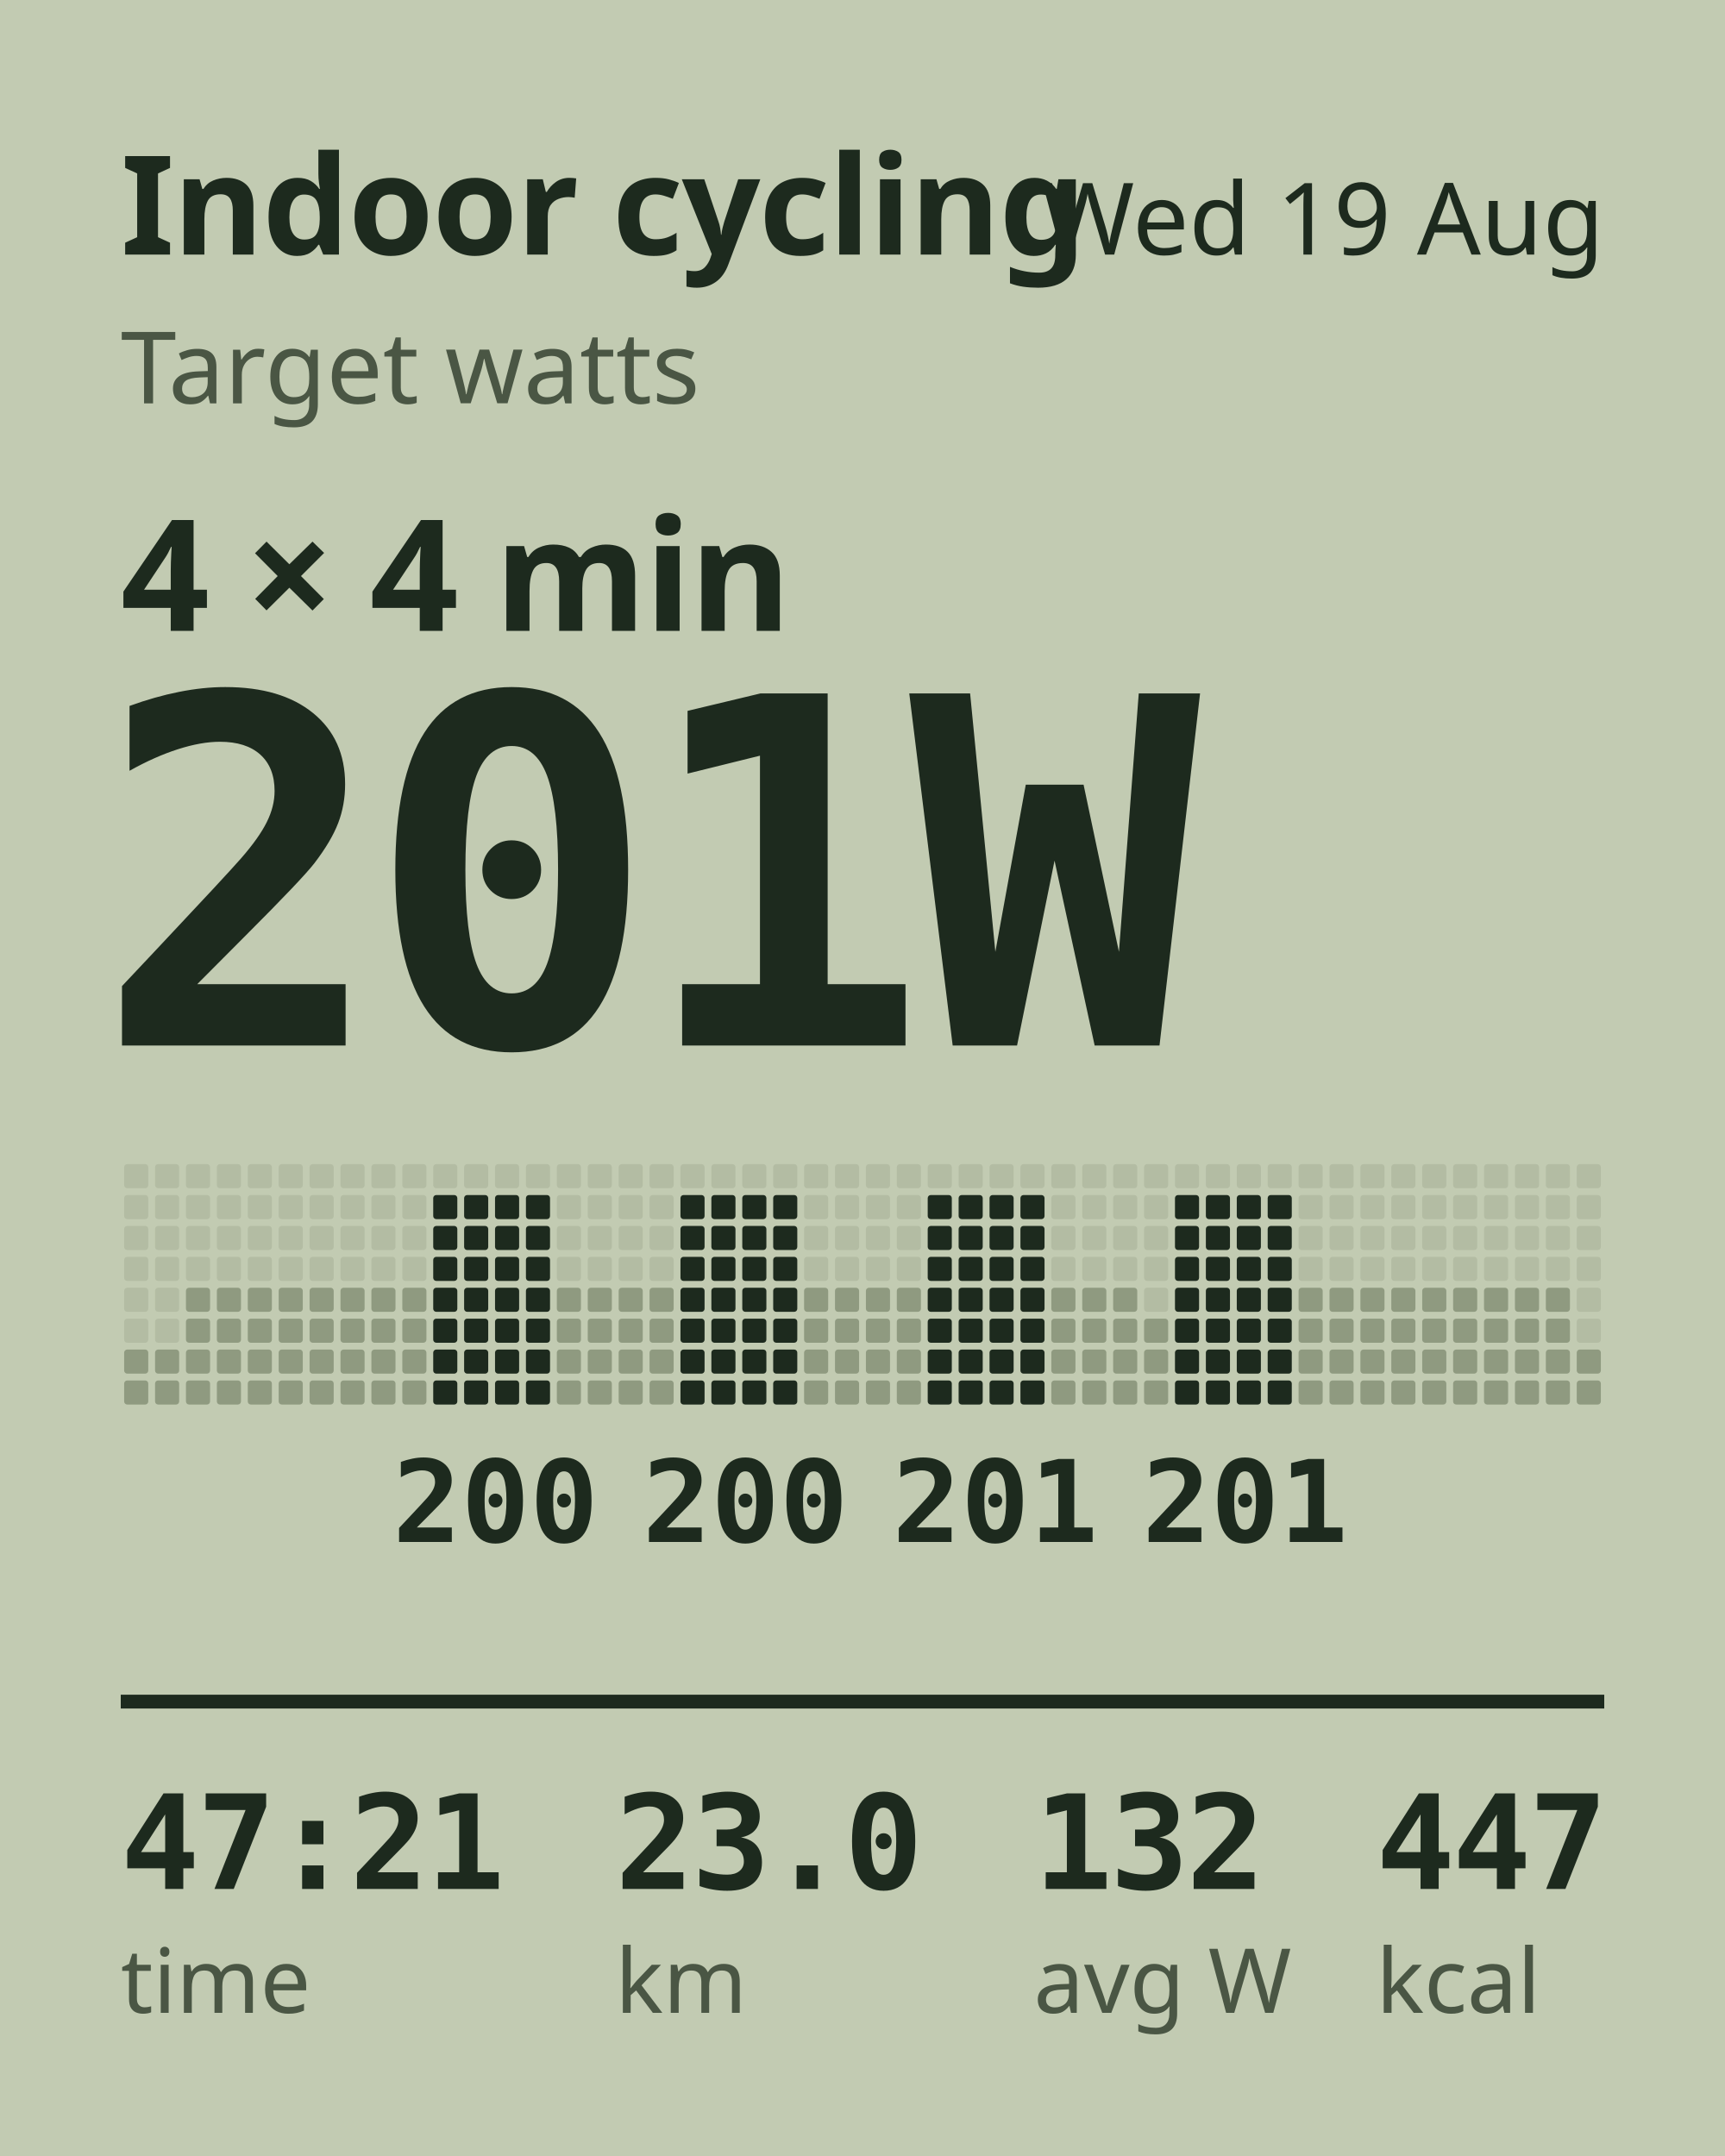
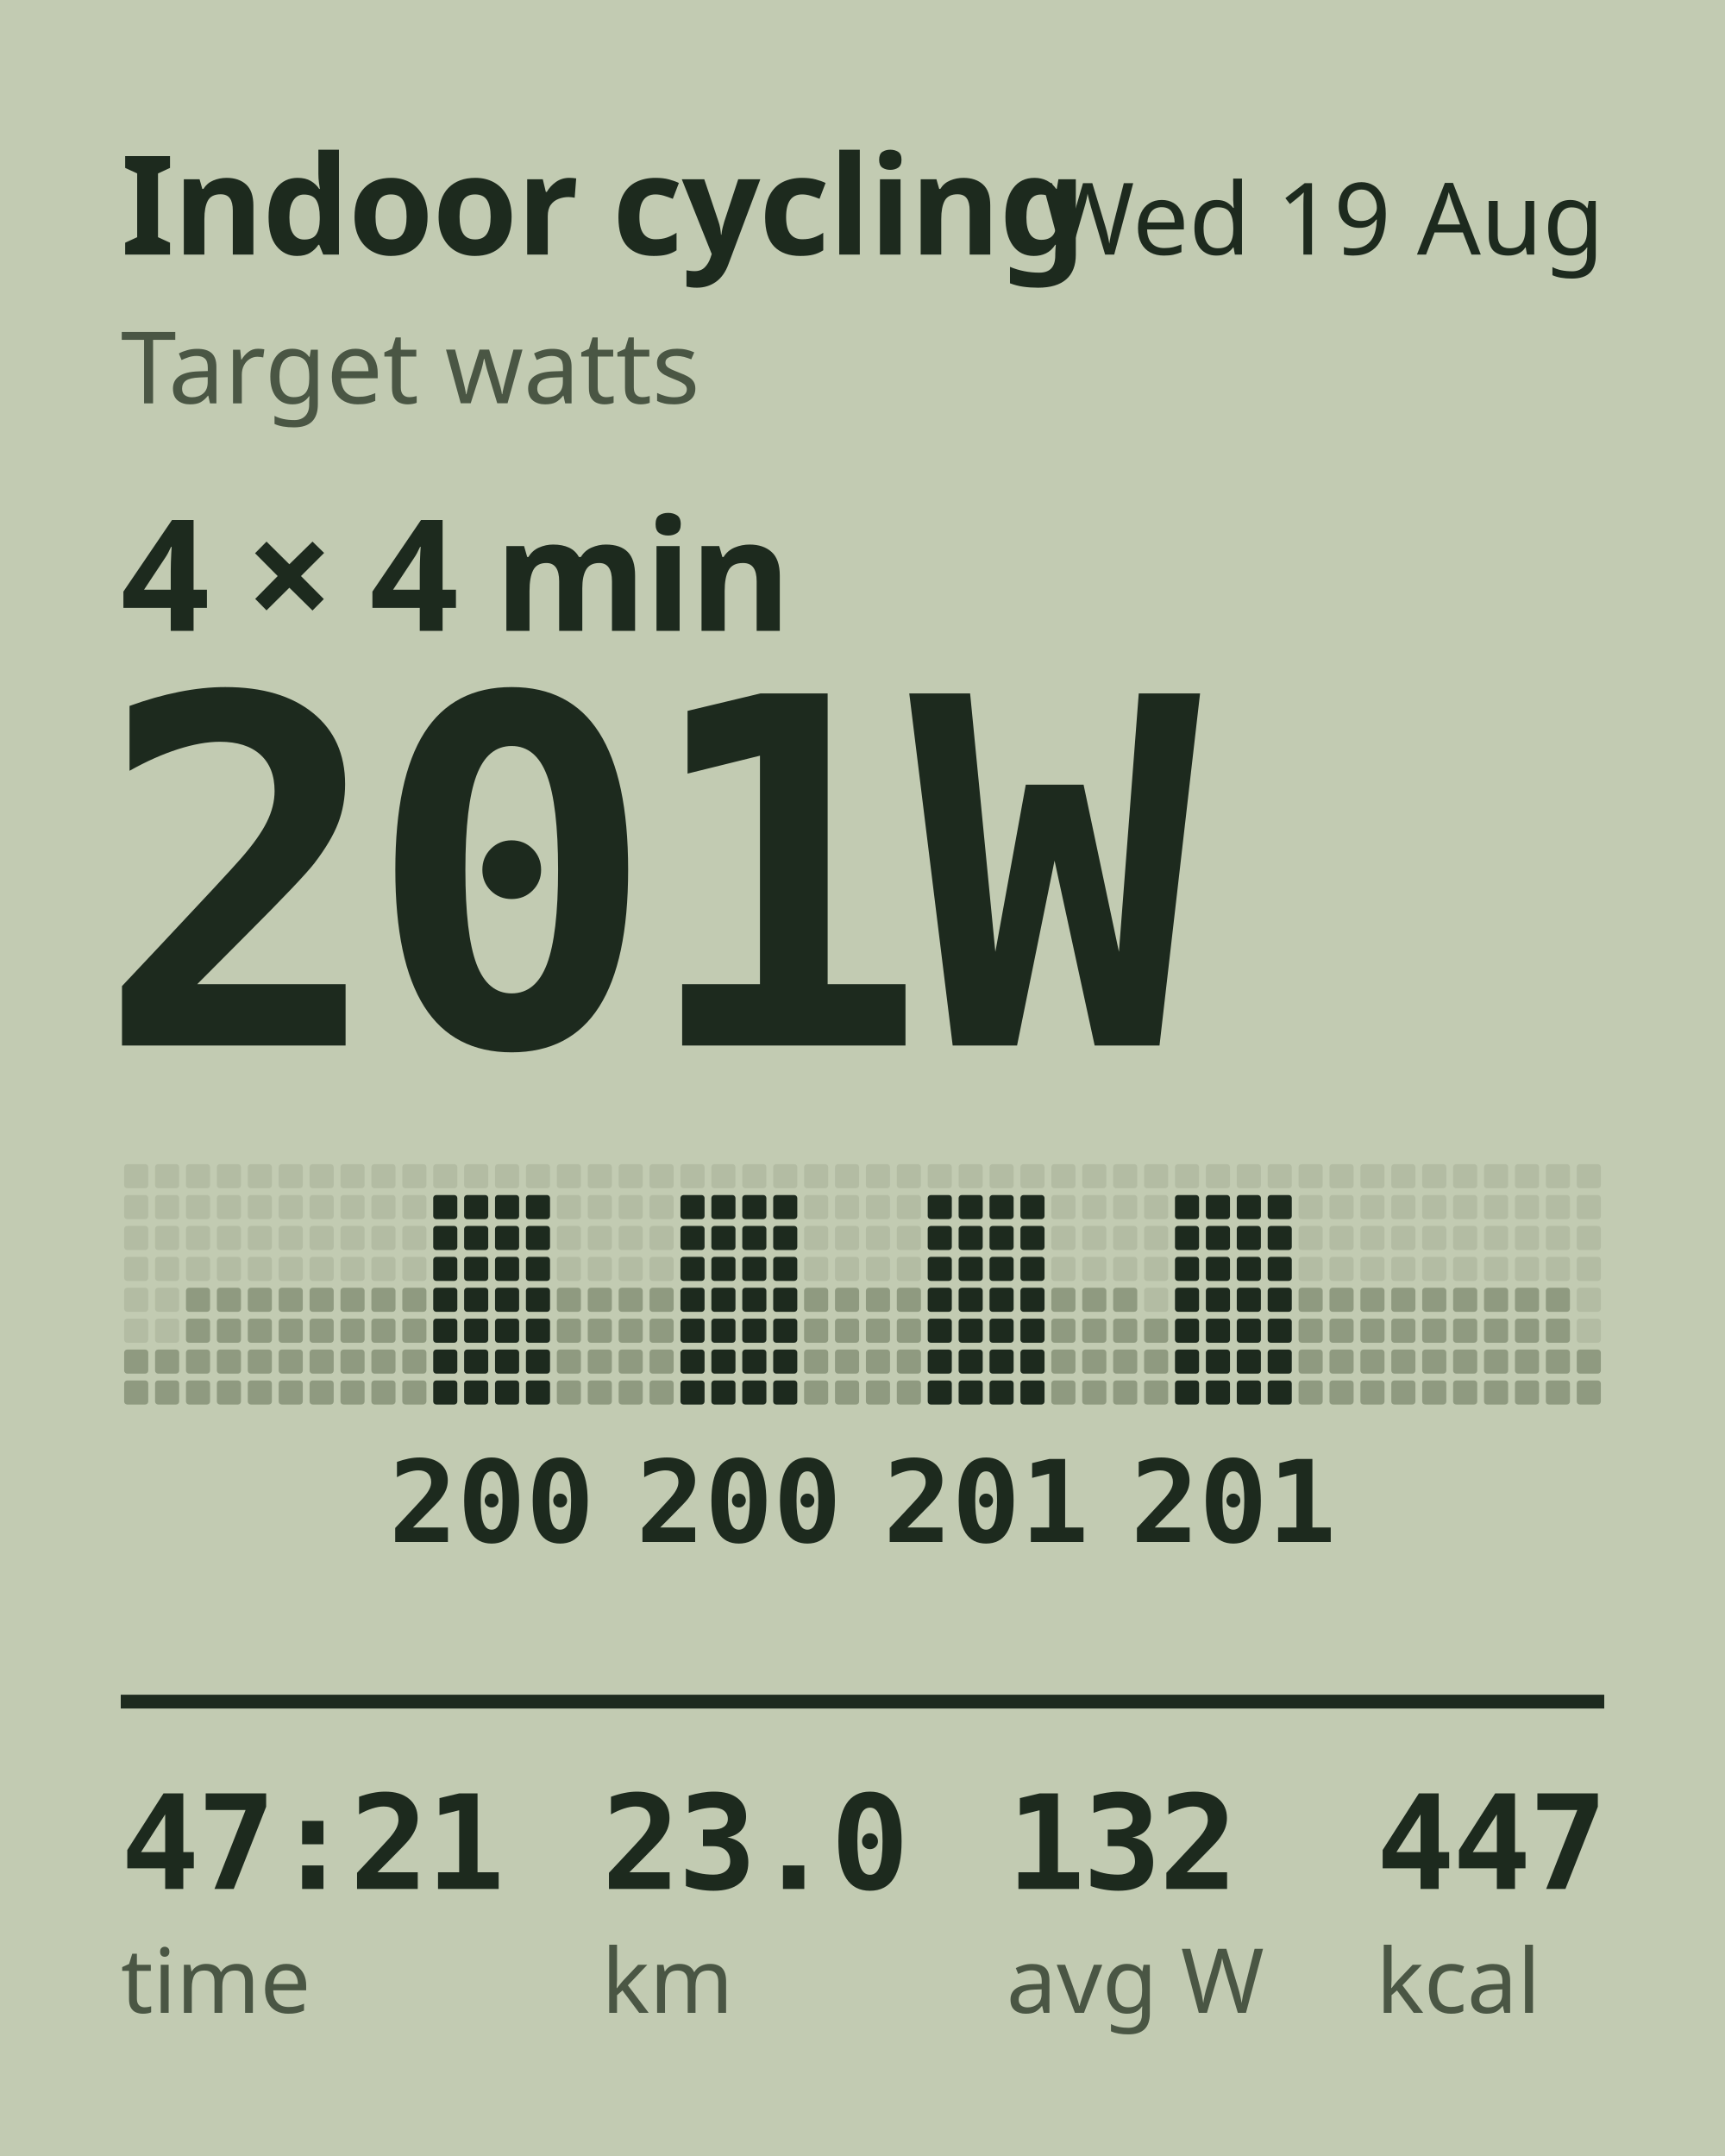
<svg xmlns="http://www.w3.org/2000/svg" width="1080" height="1350" viewBox="0 0 1080 1350">
  <rect x="0" y="0" width="1080" height="1350" fill="#C2CBB2" />
  <text x="75.6" y="159.41" font-family="'Instrument Sans', sans-serif" font-size="86.4" font-weight="700" fill="#1D2A1E" letter-spacing="-0.86">Indoor cycling</text>
  <text x="1004.4" y="159.41" font-family="'Instrument Sans', sans-serif" font-size="62.64" font-weight="500" fill="#1D2A1E" text-anchor="end">Wed 19 Aug</text>
  <text x="75.6" y="252.57" font-family="'Instrument Sans', sans-serif" font-size="62.64" font-weight="500" fill="#4A5644">Target watts</text>
  <text x="75.6" y="395.02" font-family="'Instrument Sans', sans-serif" font-size="97.2" font-weight="700" fill="#1D2A1E" letter-spacing="-1.46">4 × 4 min</text>
  <text x="59.4" y="654.65" font-family="Doto, monospace" font-size="302.4" font-weight="900" fill="#1D2A1E" letter-spacing="-12.1">201W</text>
  <g>
    <rect x="77.73" y="864.38" width="15.09" height="15.09" rx="1.93" fill="#8F9A80" />
    <rect x="77.73" y="845.03" width="15.09" height="15.09" rx="1.93" fill="#8F9A80" />
    <rect x="77.73" y="825.68" width="15.09" height="15.09" rx="1.93" fill="#B3BCA3" />
    <rect x="77.73" y="806.33" width="15.09" height="15.09" rx="1.93" fill="#B3BCA3" />
    <rect x="77.73" y="786.98" width="15.09" height="15.09" rx="1.93" fill="#B3BCA3" />
    <rect x="77.73" y="767.63" width="15.09" height="15.09" rx="1.93" fill="#B3BCA3" />
    <rect x="77.73" y="748.28" width="15.09" height="15.09" rx="1.93" fill="#B3BCA3" />
    <rect x="77.73" y="728.93" width="15.09" height="15.09" rx="1.93" fill="#B3BCA3" />
    <rect x="97.08" y="864.38" width="15.09" height="15.09" rx="1.93" fill="#8F9A80" />
    <rect x="97.08" y="845.03" width="15.09" height="15.09" rx="1.93" fill="#8F9A80" />
    <rect x="97.08" y="825.68" width="15.09" height="15.09" rx="1.93" fill="#B3BCA3" />
    <rect x="97.08" y="806.33" width="15.09" height="15.09" rx="1.93" fill="#B3BCA3" />
    <rect x="97.08" y="786.98" width="15.09" height="15.09" rx="1.93" fill="#B3BCA3" />
    <rect x="97.08" y="767.63" width="15.09" height="15.09" rx="1.93" fill="#B3BCA3" />
    <rect x="97.08" y="748.28" width="15.09" height="15.09" rx="1.93" fill="#B3BCA3" />
    <rect x="97.08" y="728.93" width="15.09" height="15.09" rx="1.93" fill="#B3BCA3" />
    <rect x="116.43" y="864.38" width="15.09" height="15.09" rx="1.93" fill="#8F9A80" />
    <rect x="116.43" y="845.03" width="15.09" height="15.09" rx="1.93" fill="#8F9A80" />
    <rect x="116.43" y="825.68" width="15.09" height="15.09" rx="1.93" fill="#8F9A80" />
    <rect x="116.43" y="806.33" width="15.09" height="15.09" rx="1.93" fill="#8F9A80" />
    <rect x="116.43" y="786.98" width="15.09" height="15.09" rx="1.93" fill="#B3BCA3" />
    <rect x="116.43" y="767.63" width="15.09" height="15.09" rx="1.93" fill="#B3BCA3" />
    <rect x="116.43" y="748.28" width="15.09" height="15.09" rx="1.93" fill="#B3BCA3" />
    <rect x="116.43" y="728.93" width="15.09" height="15.09" rx="1.93" fill="#B3BCA3" />
    <rect x="135.78" y="864.38" width="15.09" height="15.09" rx="1.93" fill="#8F9A80" />
    <rect x="135.78" y="845.03" width="15.09" height="15.09" rx="1.93" fill="#8F9A80" />
    <rect x="135.78" y="825.68" width="15.09" height="15.09" rx="1.93" fill="#8F9A80" />
    <rect x="135.78" y="806.33" width="15.09" height="15.09" rx="1.93" fill="#8F9A80" />
    <rect x="135.78" y="786.98" width="15.09" height="15.09" rx="1.93" fill="#B3BCA3" />
    <rect x="135.78" y="767.63" width="15.09" height="15.09" rx="1.93" fill="#B3BCA3" />
    <rect x="135.78" y="748.28" width="15.09" height="15.09" rx="1.93" fill="#B3BCA3" />
    <rect x="135.78" y="728.93" width="15.09" height="15.09" rx="1.93" fill="#B3BCA3" />
    <rect x="155.13" y="864.38" width="15.09" height="15.09" rx="1.93" fill="#8F9A80" />
    <rect x="155.13" y="845.03" width="15.09" height="15.09" rx="1.93" fill="#8F9A80" />
    <rect x="155.13" y="825.68" width="15.09" height="15.09" rx="1.93" fill="#8F9A80" />
    <rect x="155.13" y="806.33" width="15.09" height="15.09" rx="1.93" fill="#8F9A80" />
    <rect x="155.13" y="786.98" width="15.09" height="15.09" rx="1.93" fill="#B3BCA3" />
    <rect x="155.13" y="767.63" width="15.09" height="15.09" rx="1.93" fill="#B3BCA3" />
    <rect x="155.13" y="748.28" width="15.09" height="15.09" rx="1.93" fill="#B3BCA3" />
    <rect x="155.13" y="728.93" width="15.09" height="15.09" rx="1.93" fill="#B3BCA3" />
    <rect x="174.48" y="864.38" width="15.09" height="15.09" rx="1.93" fill="#8F9A80" />
    <rect x="174.48" y="845.03" width="15.09" height="15.09" rx="1.93" fill="#8F9A80" />
    <rect x="174.48" y="825.68" width="15.09" height="15.09" rx="1.93" fill="#8F9A80" />
    <rect x="174.48" y="806.33" width="15.09" height="15.09" rx="1.93" fill="#8F9A80" />
    <rect x="174.48" y="786.98" width="15.09" height="15.09" rx="1.93" fill="#B3BCA3" />
    <rect x="174.48" y="767.63" width="15.09" height="15.09" rx="1.93" fill="#B3BCA3" />
    <rect x="174.48" y="748.28" width="15.09" height="15.09" rx="1.93" fill="#B3BCA3" />
    <rect x="174.48" y="728.93" width="15.09" height="15.09" rx="1.93" fill="#B3BCA3" />
    <rect x="193.83" y="864.38" width="15.09" height="15.09" rx="1.93" fill="#8F9A80" />
    <rect x="193.83" y="845.03" width="15.09" height="15.09" rx="1.93" fill="#8F9A80" />
    <rect x="193.83" y="825.68" width="15.09" height="15.09" rx="1.93" fill="#8F9A80" />
    <rect x="193.83" y="806.33" width="15.09" height="15.09" rx="1.93" fill="#8F9A80" />
    <rect x="193.83" y="786.98" width="15.09" height="15.09" rx="1.93" fill="#B3BCA3" />
    <rect x="193.83" y="767.63" width="15.09" height="15.09" rx="1.93" fill="#B3BCA3" />
    <rect x="193.83" y="748.28" width="15.09" height="15.09" rx="1.93" fill="#B3BCA3" />
    <rect x="193.83" y="728.93" width="15.09" height="15.09" rx="1.93" fill="#B3BCA3" />
    <rect x="213.18" y="864.38" width="15.09" height="15.09" rx="1.93" fill="#8F9A80" />
    <rect x="213.18" y="845.03" width="15.09" height="15.09" rx="1.93" fill="#8F9A80" />
    <rect x="213.18" y="825.68" width="15.09" height="15.09" rx="1.93" fill="#8F9A80" />
    <rect x="213.18" y="806.33" width="15.09" height="15.09" rx="1.93" fill="#8F9A80" />
    <rect x="213.18" y="786.98" width="15.09" height="15.09" rx="1.93" fill="#B3BCA3" />
    <rect x="213.18" y="767.63" width="15.09" height="15.09" rx="1.93" fill="#B3BCA3" />
    <rect x="213.18" y="748.28" width="15.09" height="15.09" rx="1.93" fill="#B3BCA3" />
    <rect x="213.18" y="728.93" width="15.09" height="15.09" rx="1.93" fill="#B3BCA3" />
    <rect x="232.53" y="864.38" width="15.09" height="15.09" rx="1.93" fill="#8F9A80" />
    <rect x="232.53" y="845.03" width="15.09" height="15.09" rx="1.93" fill="#8F9A80" />
    <rect x="232.53" y="825.68" width="15.09" height="15.09" rx="1.93" fill="#8F9A80" />
    <rect x="232.53" y="806.33" width="15.09" height="15.09" rx="1.93" fill="#8F9A80" />
    <rect x="232.53" y="786.98" width="15.09" height="15.09" rx="1.93" fill="#B3BCA3" />
    <rect x="232.53" y="767.63" width="15.09" height="15.09" rx="1.93" fill="#B3BCA3" />
    <rect x="232.53" y="748.28" width="15.09" height="15.09" rx="1.93" fill="#B3BCA3" />
    <rect x="232.53" y="728.93" width="15.09" height="15.09" rx="1.93" fill="#B3BCA3" />
    <rect x="251.88" y="864.38" width="15.09" height="15.09" rx="1.93" fill="#8F9A80" />
    <rect x="251.88" y="845.03" width="15.09" height="15.09" rx="1.93" fill="#8F9A80" />
    <rect x="251.88" y="825.68" width="15.09" height="15.09" rx="1.93" fill="#8F9A80" />
    <rect x="251.88" y="806.33" width="15.09" height="15.09" rx="1.93" fill="#8F9A80" />
    <rect x="251.88" y="786.98" width="15.09" height="15.09" rx="1.93" fill="#B3BCA3" />
    <rect x="251.88" y="767.63" width="15.09" height="15.09" rx="1.93" fill="#B3BCA3" />
    <rect x="251.88" y="748.28" width="15.09" height="15.09" rx="1.93" fill="#B3BCA3" />
    <rect x="251.88" y="728.93" width="15.09" height="15.09" rx="1.93" fill="#B3BCA3" />
    <rect x="271.23" y="864.38" width="15.09" height="15.09" rx="1.93" fill="#1D2A1E" />
    <rect x="271.23" y="845.03" width="15.09" height="15.09" rx="1.93" fill="#1D2A1E" />
    <rect x="271.23" y="825.68" width="15.09" height="15.09" rx="1.93" fill="#1D2A1E" />
    <rect x="271.23" y="806.33" width="15.09" height="15.09" rx="1.93" fill="#1D2A1E" />
    <rect x="271.23" y="786.98" width="15.09" height="15.09" rx="1.93" fill="#1D2A1E" />
    <rect x="271.23" y="767.63" width="15.09" height="15.09" rx="1.93" fill="#1D2A1E" />
    <rect x="271.23" y="748.28" width="15.09" height="15.09" rx="1.93" fill="#1D2A1E" />
    <rect x="271.23" y="728.93" width="15.09" height="15.09" rx="1.93" fill="#B3BCA3" />
    <rect x="290.58" y="864.38" width="15.09" height="15.09" rx="1.93" fill="#1D2A1E" />
    <rect x="290.58" y="845.03" width="15.09" height="15.09" rx="1.93" fill="#1D2A1E" />
    <rect x="290.58" y="825.68" width="15.09" height="15.09" rx="1.93" fill="#1D2A1E" />
    <rect x="290.58" y="806.33" width="15.09" height="15.09" rx="1.93" fill="#1D2A1E" />
    <rect x="290.58" y="786.98" width="15.09" height="15.09" rx="1.93" fill="#1D2A1E" />
    <rect x="290.58" y="767.63" width="15.09" height="15.09" rx="1.93" fill="#1D2A1E" />
    <rect x="290.58" y="748.28" width="15.09" height="15.09" rx="1.93" fill="#1D2A1E" />
    <rect x="290.58" y="728.93" width="15.09" height="15.09" rx="1.93" fill="#B3BCA3" />
    <rect x="309.93" y="864.38" width="15.09" height="15.09" rx="1.93" fill="#1D2A1E" />
    <rect x="309.93" y="845.03" width="15.09" height="15.09" rx="1.93" fill="#1D2A1E" />
    <rect x="309.93" y="825.68" width="15.09" height="15.09" rx="1.93" fill="#1D2A1E" />
    <rect x="309.93" y="806.33" width="15.09" height="15.09" rx="1.93" fill="#1D2A1E" />
    <rect x="309.93" y="786.98" width="15.09" height="15.09" rx="1.93" fill="#1D2A1E" />
    <rect x="309.93" y="767.63" width="15.09" height="15.09" rx="1.93" fill="#1D2A1E" />
    <rect x="309.93" y="748.28" width="15.09" height="15.09" rx="1.93" fill="#1D2A1E" />
    <rect x="309.93" y="728.93" width="15.09" height="15.09" rx="1.93" fill="#B3BCA3" />
    <rect x="329.28" y="864.38" width="15.09" height="15.09" rx="1.93" fill="#1D2A1E" />
    <rect x="329.28" y="845.03" width="15.09" height="15.09" rx="1.93" fill="#1D2A1E" />
    <rect x="329.28" y="825.68" width="15.09" height="15.09" rx="1.93" fill="#1D2A1E" />
    <rect x="329.28" y="806.33" width="15.09" height="15.09" rx="1.93" fill="#1D2A1E" />
    <rect x="329.28" y="786.98" width="15.09" height="15.09" rx="1.93" fill="#1D2A1E" />
    <rect x="329.28" y="767.63" width="15.09" height="15.09" rx="1.93" fill="#1D2A1E" />
    <rect x="329.28" y="748.28" width="15.09" height="15.09" rx="1.93" fill="#1D2A1E" />
    <rect x="329.28" y="728.93" width="15.09" height="15.09" rx="1.93" fill="#B3BCA3" />
    <rect x="348.63" y="864.38" width="15.09" height="15.09" rx="1.93" fill="#8F9A80" />
    <rect x="348.63" y="845.03" width="15.09" height="15.09" rx="1.93" fill="#8F9A80" />
    <rect x="348.63" y="825.68" width="15.09" height="15.09" rx="1.93" fill="#8F9A80" />
    <rect x="348.63" y="806.33" width="15.09" height="15.09" rx="1.93" fill="#8F9A80" />
    <rect x="348.63" y="786.98" width="15.09" height="15.09" rx="1.93" fill="#B3BCA3" />
    <rect x="348.63" y="767.63" width="15.09" height="15.09" rx="1.93" fill="#B3BCA3" />
    <rect x="348.63" y="748.28" width="15.09" height="15.09" rx="1.93" fill="#B3BCA3" />
    <rect x="348.63" y="728.93" width="15.09" height="15.09" rx="1.93" fill="#B3BCA3" />
    <rect x="367.98" y="864.38" width="15.09" height="15.09" rx="1.93" fill="#8F9A80" />
    <rect x="367.98" y="845.03" width="15.09" height="15.09" rx="1.93" fill="#8F9A80" />
    <rect x="367.98" y="825.68" width="15.09" height="15.09" rx="1.93" fill="#8F9A80" />
    <rect x="367.98" y="806.33" width="15.09" height="15.09" rx="1.93" fill="#8F9A80" />
    <rect x="367.98" y="786.98" width="15.09" height="15.09" rx="1.93" fill="#B3BCA3" />
    <rect x="367.98" y="767.63" width="15.09" height="15.09" rx="1.93" fill="#B3BCA3" />
    <rect x="367.98" y="748.28" width="15.09" height="15.09" rx="1.93" fill="#B3BCA3" />
    <rect x="367.98" y="728.93" width="15.09" height="15.09" rx="1.93" fill="#B3BCA3" />
    <rect x="387.33" y="864.38" width="15.09" height="15.09" rx="1.93" fill="#8F9A80" />
    <rect x="387.33" y="845.03" width="15.09" height="15.09" rx="1.93" fill="#8F9A80" />
    <rect x="387.33" y="825.68" width="15.09" height="15.09" rx="1.93" fill="#8F9A80" />
    <rect x="387.33" y="806.33" width="15.09" height="15.09" rx="1.93" fill="#8F9A80" />
    <rect x="387.33" y="786.98" width="15.09" height="15.09" rx="1.93" fill="#B3BCA3" />
    <rect x="387.33" y="767.63" width="15.09" height="15.09" rx="1.93" fill="#B3BCA3" />
    <rect x="387.33" y="748.28" width="15.09" height="15.09" rx="1.93" fill="#B3BCA3" />
    <rect x="387.33" y="728.93" width="15.09" height="15.09" rx="1.93" fill="#B3BCA3" />
    <rect x="406.68" y="864.38" width="15.09" height="15.09" rx="1.93" fill="#8F9A80" />
    <rect x="406.68" y="845.03" width="15.09" height="15.09" rx="1.93" fill="#8F9A80" />
    <rect x="406.68" y="825.68" width="15.09" height="15.09" rx="1.93" fill="#8F9A80" />
    <rect x="406.68" y="806.33" width="15.09" height="15.09" rx="1.93" fill="#8F9A80" />
    <rect x="406.68" y="786.98" width="15.09" height="15.09" rx="1.93" fill="#B3BCA3" />
    <rect x="406.68" y="767.63" width="15.09" height="15.09" rx="1.93" fill="#B3BCA3" />
    <rect x="406.68" y="748.28" width="15.09" height="15.09" rx="1.93" fill="#B3BCA3" />
    <rect x="406.68" y="728.93" width="15.09" height="15.09" rx="1.93" fill="#B3BCA3" />
    <rect x="426.03" y="864.38" width="15.09" height="15.09" rx="1.93" fill="#1D2A1E" />
    <rect x="426.03" y="845.03" width="15.09" height="15.09" rx="1.93" fill="#1D2A1E" />
    <rect x="426.03" y="825.68" width="15.09" height="15.09" rx="1.93" fill="#1D2A1E" />
    <rect x="426.03" y="806.33" width="15.09" height="15.09" rx="1.93" fill="#1D2A1E" />
    <rect x="426.03" y="786.98" width="15.09" height="15.09" rx="1.93" fill="#1D2A1E" />
    <rect x="426.03" y="767.63" width="15.09" height="15.09" rx="1.93" fill="#1D2A1E" />
    <rect x="426.03" y="748.28" width="15.09" height="15.09" rx="1.93" fill="#1D2A1E" />
    <rect x="426.03" y="728.93" width="15.09" height="15.09" rx="1.93" fill="#B3BCA3" />
    <rect x="445.38" y="864.38" width="15.09" height="15.09" rx="1.93" fill="#1D2A1E" />
    <rect x="445.38" y="845.03" width="15.09" height="15.09" rx="1.93" fill="#1D2A1E" />
    <rect x="445.38" y="825.68" width="15.09" height="15.09" rx="1.93" fill="#1D2A1E" />
    <rect x="445.38" y="806.33" width="15.09" height="15.09" rx="1.93" fill="#1D2A1E" />
    <rect x="445.38" y="786.98" width="15.09" height="15.09" rx="1.93" fill="#1D2A1E" />
    <rect x="445.38" y="767.63" width="15.09" height="15.09" rx="1.93" fill="#1D2A1E" />
    <rect x="445.38" y="748.28" width="15.09" height="15.09" rx="1.93" fill="#1D2A1E" />
    <rect x="445.38" y="728.93" width="15.09" height="15.09" rx="1.93" fill="#B3BCA3" />
    <rect x="464.73" y="864.38" width="15.09" height="15.09" rx="1.93" fill="#1D2A1E" />
    <rect x="464.73" y="845.03" width="15.09" height="15.09" rx="1.93" fill="#1D2A1E" />
    <rect x="464.73" y="825.68" width="15.09" height="15.09" rx="1.93" fill="#1D2A1E" />
    <rect x="464.73" y="806.33" width="15.09" height="15.09" rx="1.93" fill="#1D2A1E" />
    <rect x="464.73" y="786.98" width="15.09" height="15.09" rx="1.93" fill="#1D2A1E" />
    <rect x="464.73" y="767.63" width="15.09" height="15.09" rx="1.93" fill="#1D2A1E" />
    <rect x="464.73" y="748.28" width="15.09" height="15.09" rx="1.93" fill="#1D2A1E" />
    <rect x="464.73" y="728.93" width="15.09" height="15.09" rx="1.93" fill="#B3BCA3" />
    <rect x="484.08" y="864.38" width="15.09" height="15.09" rx="1.93" fill="#1D2A1E" />
    <rect x="484.08" y="845.03" width="15.09" height="15.09" rx="1.93" fill="#1D2A1E" />
    <rect x="484.08" y="825.68" width="15.09" height="15.09" rx="1.93" fill="#1D2A1E" />
    <rect x="484.08" y="806.33" width="15.09" height="15.09" rx="1.93" fill="#1D2A1E" />
    <rect x="484.08" y="786.98" width="15.09" height="15.09" rx="1.93" fill="#1D2A1E" />
    <rect x="484.08" y="767.63" width="15.09" height="15.09" rx="1.93" fill="#1D2A1E" />
    <rect x="484.08" y="748.28" width="15.09" height="15.09" rx="1.93" fill="#1D2A1E" />
    <rect x="484.08" y="728.93" width="15.09" height="15.09" rx="1.93" fill="#B3BCA3" />
    <rect x="503.43" y="864.38" width="15.09" height="15.09" rx="1.93" fill="#8F9A80" />
    <rect x="503.43" y="845.03" width="15.09" height="15.09" rx="1.93" fill="#8F9A80" />
    <rect x="503.43" y="825.68" width="15.09" height="15.09" rx="1.93" fill="#8F9A80" />
    <rect x="503.43" y="806.33" width="15.09" height="15.09" rx="1.93" fill="#8F9A80" />
    <rect x="503.43" y="786.98" width="15.09" height="15.09" rx="1.93" fill="#B3BCA3" />
    <rect x="503.43" y="767.63" width="15.09" height="15.09" rx="1.93" fill="#B3BCA3" />
    <rect x="503.43" y="748.28" width="15.09" height="15.09" rx="1.93" fill="#B3BCA3" />
    <rect x="503.43" y="728.93" width="15.09" height="15.09" rx="1.93" fill="#B3BCA3" />
    <rect x="522.78" y="864.38" width="15.09" height="15.09" rx="1.93" fill="#8F9A80" />
    <rect x="522.78" y="845.03" width="15.09" height="15.09" rx="1.93" fill="#8F9A80" />
    <rect x="522.78" y="825.68" width="15.09" height="15.09" rx="1.93" fill="#8F9A80" />
    <rect x="522.78" y="806.33" width="15.09" height="15.09" rx="1.93" fill="#8F9A80" />
    <rect x="522.78" y="786.98" width="15.09" height="15.09" rx="1.93" fill="#B3BCA3" />
    <rect x="522.78" y="767.63" width="15.09" height="15.09" rx="1.93" fill="#B3BCA3" />
    <rect x="522.78" y="748.28" width="15.09" height="15.09" rx="1.93" fill="#B3BCA3" />
    <rect x="522.78" y="728.93" width="15.09" height="15.09" rx="1.93" fill="#B3BCA3" />
    <rect x="542.13" y="864.38" width="15.09" height="15.09" rx="1.93" fill="#8F9A80" />
    <rect x="542.13" y="845.03" width="15.09" height="15.09" rx="1.93" fill="#8F9A80" />
    <rect x="542.13" y="825.68" width="15.09" height="15.09" rx="1.93" fill="#8F9A80" />
    <rect x="542.13" y="806.33" width="15.09" height="15.09" rx="1.93" fill="#8F9A80" />
    <rect x="542.13" y="786.98" width="15.09" height="15.09" rx="1.93" fill="#B3BCA3" />
    <rect x="542.13" y="767.63" width="15.09" height="15.09" rx="1.93" fill="#B3BCA3" />
    <rect x="542.13" y="748.28" width="15.09" height="15.09" rx="1.93" fill="#B3BCA3" />
    <rect x="542.13" y="728.93" width="15.09" height="15.09" rx="1.93" fill="#B3BCA3" />
    <rect x="561.48" y="864.38" width="15.09" height="15.09" rx="1.93" fill="#8F9A80" />
    <rect x="561.48" y="845.03" width="15.09" height="15.09" rx="1.93" fill="#8F9A80" />
    <rect x="561.48" y="825.68" width="15.09" height="15.09" rx="1.93" fill="#8F9A80" />
    <rect x="561.48" y="806.33" width="15.09" height="15.09" rx="1.93" fill="#8F9A80" />
    <rect x="561.48" y="786.98" width="15.09" height="15.09" rx="1.93" fill="#B3BCA3" />
    <rect x="561.48" y="767.63" width="15.09" height="15.09" rx="1.93" fill="#B3BCA3" />
    <rect x="561.48" y="748.28" width="15.09" height="15.09" rx="1.93" fill="#B3BCA3" />
    <rect x="561.48" y="728.93" width="15.09" height="15.09" rx="1.93" fill="#B3BCA3" />
    <rect x="580.83" y="864.38" width="15.09" height="15.09" rx="1.93" fill="#1D2A1E" />
    <rect x="580.83" y="845.03" width="15.09" height="15.09" rx="1.93" fill="#1D2A1E" />
    <rect x="580.83" y="825.68" width="15.09" height="15.09" rx="1.93" fill="#1D2A1E" />
    <rect x="580.83" y="806.33" width="15.09" height="15.09" rx="1.93" fill="#1D2A1E" />
    <rect x="580.83" y="786.98" width="15.09" height="15.09" rx="1.93" fill="#1D2A1E" />
    <rect x="580.83" y="767.63" width="15.09" height="15.09" rx="1.93" fill="#1D2A1E" />
    <rect x="580.83" y="748.28" width="15.09" height="15.09" rx="1.93" fill="#1D2A1E" />
    <rect x="580.83" y="728.93" width="15.09" height="15.09" rx="1.93" fill="#B3BCA3" />
    <rect x="600.18" y="864.38" width="15.09" height="15.09" rx="1.93" fill="#1D2A1E" />
    <rect x="600.18" y="845.03" width="15.09" height="15.09" rx="1.93" fill="#1D2A1E" />
    <rect x="600.18" y="825.68" width="15.09" height="15.09" rx="1.93" fill="#1D2A1E" />
    <rect x="600.18" y="806.33" width="15.09" height="15.09" rx="1.93" fill="#1D2A1E" />
    <rect x="600.18" y="786.98" width="15.09" height="15.09" rx="1.93" fill="#1D2A1E" />
    <rect x="600.18" y="767.63" width="15.09" height="15.09" rx="1.93" fill="#1D2A1E" />
    <rect x="600.18" y="748.28" width="15.09" height="15.09" rx="1.93" fill="#1D2A1E" />
    <rect x="600.18" y="728.93" width="15.09" height="15.09" rx="1.93" fill="#B3BCA3" />
    <rect x="619.53" y="864.38" width="15.09" height="15.09" rx="1.93" fill="#1D2A1E" />
    <rect x="619.53" y="845.03" width="15.09" height="15.09" rx="1.93" fill="#1D2A1E" />
    <rect x="619.53" y="825.68" width="15.09" height="15.09" rx="1.93" fill="#1D2A1E" />
    <rect x="619.53" y="806.33" width="15.09" height="15.09" rx="1.93" fill="#1D2A1E" />
    <rect x="619.53" y="786.98" width="15.09" height="15.09" rx="1.93" fill="#1D2A1E" />
    <rect x="619.53" y="767.63" width="15.09" height="15.09" rx="1.93" fill="#1D2A1E" />
    <rect x="619.53" y="748.28" width="15.09" height="15.09" rx="1.93" fill="#1D2A1E" />
    <rect x="619.53" y="728.93" width="15.09" height="15.09" rx="1.93" fill="#B3BCA3" />
    <rect x="638.88" y="864.38" width="15.09" height="15.09" rx="1.93" fill="#1D2A1E" />
    <rect x="638.88" y="845.03" width="15.09" height="15.09" rx="1.93" fill="#1D2A1E" />
    <rect x="638.88" y="825.68" width="15.09" height="15.09" rx="1.93" fill="#1D2A1E" />
    <rect x="638.88" y="806.33" width="15.09" height="15.09" rx="1.93" fill="#1D2A1E" />
    <rect x="638.88" y="786.98" width="15.09" height="15.09" rx="1.93" fill="#1D2A1E" />
    <rect x="638.88" y="767.63" width="15.09" height="15.09" rx="1.93" fill="#1D2A1E" />
    <rect x="638.88" y="748.28" width="15.09" height="15.09" rx="1.93" fill="#1D2A1E" />
    <rect x="638.88" y="728.93" width="15.09" height="15.09" rx="1.93" fill="#B3BCA3" />
    <rect x="658.23" y="864.38" width="15.09" height="15.09" rx="1.93" fill="#8F9A80" />
    <rect x="658.23" y="845.03" width="15.09" height="15.09" rx="1.93" fill="#8F9A80" />
    <rect x="658.23" y="825.68" width="15.09" height="15.09" rx="1.93" fill="#8F9A80" />
    <rect x="658.23" y="806.33" width="15.09" height="15.09" rx="1.93" fill="#8F9A80" />
    <rect x="658.23" y="786.98" width="15.09" height="15.09" rx="1.93" fill="#B3BCA3" />
    <rect x="658.23" y="767.63" width="15.09" height="15.09" rx="1.93" fill="#B3BCA3" />
    <rect x="658.23" y="748.28" width="15.09" height="15.09" rx="1.93" fill="#B3BCA3" />
    <rect x="658.23" y="728.93" width="15.09" height="15.09" rx="1.93" fill="#B3BCA3" />
    <rect x="677.58" y="864.38" width="15.09" height="15.09" rx="1.93" fill="#8F9A80" />
    <rect x="677.58" y="845.03" width="15.09" height="15.09" rx="1.93" fill="#8F9A80" />
    <rect x="677.58" y="825.68" width="15.09" height="15.09" rx="1.93" fill="#8F9A80" />
    <rect x="677.58" y="806.33" width="15.09" height="15.09" rx="1.93" fill="#8F9A80" />
    <rect x="677.58" y="786.98" width="15.09" height="15.09" rx="1.93" fill="#B3BCA3" />
    <rect x="677.58" y="767.63" width="15.09" height="15.09" rx="1.93" fill="#B3BCA3" />
    <rect x="677.58" y="748.28" width="15.09" height="15.09" rx="1.93" fill="#B3BCA3" />
    <rect x="677.58" y="728.93" width="15.09" height="15.09" rx="1.93" fill="#B3BCA3" />
    <rect x="696.93" y="864.38" width="15.09" height="15.09" rx="1.93" fill="#8F9A80" />
    <rect x="696.93" y="845.03" width="15.09" height="15.09" rx="1.93" fill="#8F9A80" />
    <rect x="696.93" y="825.68" width="15.09" height="15.09" rx="1.93" fill="#8F9A80" />
    <rect x="696.93" y="806.33" width="15.09" height="15.09" rx="1.93" fill="#8F9A80" />
    <rect x="696.93" y="786.98" width="15.09" height="15.09" rx="1.93" fill="#B3BCA3" />
    <rect x="696.93" y="767.63" width="15.09" height="15.09" rx="1.93" fill="#B3BCA3" />
    <rect x="696.93" y="748.28" width="15.09" height="15.09" rx="1.93" fill="#B3BCA3" />
    <rect x="696.93" y="728.93" width="15.09" height="15.09" rx="1.93" fill="#B3BCA3" />
    <rect x="716.28" y="864.38" width="15.09" height="15.09" rx="1.93" fill="#8F9A80" />
    <rect x="716.28" y="845.03" width="15.09" height="15.09" rx="1.93" fill="#8F9A80" />
    <rect x="716.28" y="825.68" width="15.09" height="15.09" rx="1.93" fill="#8F9A80" />
    <rect x="716.28" y="806.33" width="15.09" height="15.09" rx="1.93" fill="#B3BCA3" />
    <rect x="716.28" y="786.98" width="15.09" height="15.09" rx="1.93" fill="#B3BCA3" />
    <rect x="716.28" y="767.63" width="15.09" height="15.09" rx="1.93" fill="#B3BCA3" />
    <rect x="716.28" y="748.28" width="15.09" height="15.09" rx="1.93" fill="#B3BCA3" />
    <rect x="716.28" y="728.93" width="15.09" height="15.09" rx="1.93" fill="#B3BCA3" />
    <rect x="735.63" y="864.38" width="15.09" height="15.09" rx="1.93" fill="#1D2A1E" />
    <rect x="735.63" y="845.03" width="15.09" height="15.09" rx="1.93" fill="#1D2A1E" />
    <rect x="735.63" y="825.68" width="15.09" height="15.09" rx="1.93" fill="#1D2A1E" />
    <rect x="735.63" y="806.33" width="15.09" height="15.09" rx="1.93" fill="#1D2A1E" />
    <rect x="735.63" y="786.98" width="15.09" height="15.09" rx="1.93" fill="#1D2A1E" />
    <rect x="735.63" y="767.63" width="15.09" height="15.09" rx="1.93" fill="#1D2A1E" />
    <rect x="735.63" y="748.28" width="15.09" height="15.09" rx="1.93" fill="#1D2A1E" />
    <rect x="735.63" y="728.93" width="15.09" height="15.09" rx="1.93" fill="#B3BCA3" />
    <rect x="754.98" y="864.38" width="15.09" height="15.09" rx="1.93" fill="#1D2A1E" />
    <rect x="754.98" y="845.03" width="15.09" height="15.09" rx="1.93" fill="#1D2A1E" />
    <rect x="754.98" y="825.68" width="15.09" height="15.09" rx="1.93" fill="#1D2A1E" />
    <rect x="754.98" y="806.33" width="15.09" height="15.09" rx="1.93" fill="#1D2A1E" />
    <rect x="754.98" y="786.98" width="15.09" height="15.09" rx="1.93" fill="#1D2A1E" />
    <rect x="754.98" y="767.63" width="15.09" height="15.09" rx="1.93" fill="#1D2A1E" />
    <rect x="754.98" y="748.28" width="15.09" height="15.09" rx="1.93" fill="#1D2A1E" />
    <rect x="754.98" y="728.93" width="15.09" height="15.09" rx="1.93" fill="#B3BCA3" />
    <rect x="774.33" y="864.38" width="15.09" height="15.09" rx="1.93" fill="#1D2A1E" />
    <rect x="774.33" y="845.03" width="15.09" height="15.09" rx="1.93" fill="#1D2A1E" />
    <rect x="774.33" y="825.68" width="15.09" height="15.09" rx="1.93" fill="#1D2A1E" />
    <rect x="774.33" y="806.33" width="15.09" height="15.09" rx="1.93" fill="#1D2A1E" />
    <rect x="774.33" y="786.98" width="15.09" height="15.09" rx="1.93" fill="#1D2A1E" />
    <rect x="774.33" y="767.63" width="15.09" height="15.09" rx="1.93" fill="#1D2A1E" />
    <rect x="774.33" y="748.28" width="15.09" height="15.09" rx="1.93" fill="#1D2A1E" />
    <rect x="774.33" y="728.93" width="15.09" height="15.09" rx="1.93" fill="#B3BCA3" />
    <rect x="793.68" y="864.38" width="15.09" height="15.09" rx="1.93" fill="#1D2A1E" />
    <rect x="793.68" y="845.03" width="15.09" height="15.09" rx="1.93" fill="#1D2A1E" />
    <rect x="793.68" y="825.68" width="15.09" height="15.09" rx="1.93" fill="#1D2A1E" />
    <rect x="793.68" y="806.33" width="15.09" height="15.09" rx="1.93" fill="#1D2A1E" />
    <rect x="793.68" y="786.98" width="15.09" height="15.09" rx="1.93" fill="#1D2A1E" />
    <rect x="793.68" y="767.63" width="15.09" height="15.09" rx="1.93" fill="#1D2A1E" />
    <rect x="793.68" y="748.28" width="15.09" height="15.09" rx="1.93" fill="#1D2A1E" />
    <rect x="793.68" y="728.93" width="15.09" height="15.09" rx="1.93" fill="#B3BCA3" />
    <rect x="813.03" y="864.38" width="15.09" height="15.09" rx="1.93" fill="#8F9A80" />
    <rect x="813.03" y="845.03" width="15.09" height="15.09" rx="1.93" fill="#8F9A80" />
    <rect x="813.03" y="825.68" width="15.09" height="15.09" rx="1.93" fill="#8F9A80" />
    <rect x="813.03" y="806.33" width="15.09" height="15.09" rx="1.93" fill="#8F9A80" />
    <rect x="813.03" y="786.98" width="15.09" height="15.09" rx="1.93" fill="#B3BCA3" />
    <rect x="813.03" y="767.63" width="15.09" height="15.09" rx="1.93" fill="#B3BCA3" />
    <rect x="813.03" y="748.28" width="15.09" height="15.09" rx="1.93" fill="#B3BCA3" />
    <rect x="813.03" y="728.93" width="15.09" height="15.09" rx="1.93" fill="#B3BCA3" />
    <rect x="832.38" y="864.38" width="15.09" height="15.09" rx="1.93" fill="#8F9A80" />
    <rect x="832.38" y="845.03" width="15.09" height="15.09" rx="1.93" fill="#8F9A80" />
    <rect x="832.38" y="825.68" width="15.09" height="15.09" rx="1.93" fill="#8F9A80" />
    <rect x="832.38" y="806.33" width="15.09" height="15.09" rx="1.93" fill="#8F9A80" />
    <rect x="832.38" y="786.98" width="15.09" height="15.09" rx="1.93" fill="#B3BCA3" />
    <rect x="832.38" y="767.63" width="15.09" height="15.09" rx="1.93" fill="#B3BCA3" />
    <rect x="832.38" y="748.28" width="15.09" height="15.09" rx="1.93" fill="#B3BCA3" />
    <rect x="832.38" y="728.93" width="15.09" height="15.09" rx="1.93" fill="#B3BCA3" />
    <rect x="851.73" y="864.38" width="15.09" height="15.09" rx="1.93" fill="#8F9A80" />
    <rect x="851.73" y="845.03" width="15.09" height="15.09" rx="1.93" fill="#8F9A80" />
    <rect x="851.73" y="825.68" width="15.09" height="15.09" rx="1.93" fill="#8F9A80" />
    <rect x="851.73" y="806.33" width="15.09" height="15.09" rx="1.93" fill="#8F9A80" />
    <rect x="851.73" y="786.98" width="15.09" height="15.09" rx="1.93" fill="#B3BCA3" />
    <rect x="851.73" y="767.63" width="15.09" height="15.09" rx="1.93" fill="#B3BCA3" />
    <rect x="851.73" y="748.28" width="15.09" height="15.09" rx="1.93" fill="#B3BCA3" />
    <rect x="851.73" y="728.93" width="15.09" height="15.09" rx="1.93" fill="#B3BCA3" />
    <rect x="871.08" y="864.38" width="15.09" height="15.09" rx="1.93" fill="#8F9A80" />
    <rect x="871.08" y="845.03" width="15.09" height="15.09" rx="1.93" fill="#8F9A80" />
    <rect x="871.08" y="825.68" width="15.09" height="15.09" rx="1.93" fill="#8F9A80" />
    <rect x="871.08" y="806.33" width="15.09" height="15.09" rx="1.93" fill="#8F9A80" />
    <rect x="871.08" y="786.98" width="15.09" height="15.09" rx="1.93" fill="#B3BCA3" />
    <rect x="871.08" y="767.63" width="15.09" height="15.09" rx="1.93" fill="#B3BCA3" />
    <rect x="871.08" y="748.28" width="15.09" height="15.09" rx="1.93" fill="#B3BCA3" />
    <rect x="871.08" y="728.93" width="15.09" height="15.09" rx="1.93" fill="#B3BCA3" />
    <rect x="890.43" y="864.38" width="15.09" height="15.09" rx="1.93" fill="#8F9A80" />
    <rect x="890.43" y="845.03" width="15.09" height="15.09" rx="1.93" fill="#8F9A80" />
    <rect x="890.43" y="825.68" width="15.09" height="15.09" rx="1.93" fill="#8F9A80" />
    <rect x="890.43" y="806.33" width="15.09" height="15.09" rx="1.93" fill="#8F9A80" />
    <rect x="890.43" y="786.98" width="15.09" height="15.09" rx="1.93" fill="#B3BCA3" />
    <rect x="890.43" y="767.63" width="15.09" height="15.09" rx="1.93" fill="#B3BCA3" />
    <rect x="890.43" y="748.28" width="15.09" height="15.09" rx="1.93" fill="#B3BCA3" />
    <rect x="890.43" y="728.93" width="15.09" height="15.09" rx="1.93" fill="#B3BCA3" />
    <rect x="909.78" y="864.38" width="15.09" height="15.09" rx="1.93" fill="#8F9A80" />
    <rect x="909.78" y="845.03" width="15.09" height="15.09" rx="1.93" fill="#8F9A80" />
    <rect x="909.78" y="825.68" width="15.09" height="15.09" rx="1.93" fill="#8F9A80" />
    <rect x="909.78" y="806.33" width="15.09" height="15.09" rx="1.93" fill="#8F9A80" />
    <rect x="909.78" y="786.98" width="15.09" height="15.09" rx="1.93" fill="#B3BCA3" />
    <rect x="909.78" y="767.63" width="15.09" height="15.09" rx="1.93" fill="#B3BCA3" />
    <rect x="909.78" y="748.28" width="15.09" height="15.09" rx="1.93" fill="#B3BCA3" />
    <rect x="909.78" y="728.93" width="15.09" height="15.09" rx="1.93" fill="#B3BCA3" />
    <rect x="929.13" y="864.38" width="15.09" height="15.09" rx="1.93" fill="#8F9A80" />
    <rect x="929.13" y="845.03" width="15.09" height="15.09" rx="1.93" fill="#8F9A80" />
    <rect x="929.13" y="825.68" width="15.09" height="15.09" rx="1.93" fill="#8F9A80" />
    <rect x="929.13" y="806.33" width="15.09" height="15.09" rx="1.93" fill="#8F9A80" />
    <rect x="929.13" y="786.98" width="15.09" height="15.09" rx="1.93" fill="#B3BCA3" />
    <rect x="929.13" y="767.63" width="15.09" height="15.09" rx="1.93" fill="#B3BCA3" />
    <rect x="929.13" y="748.28" width="15.09" height="15.09" rx="1.93" fill="#B3BCA3" />
    <rect x="929.13" y="728.93" width="15.09" height="15.09" rx="1.93" fill="#B3BCA3" />
    <rect x="948.48" y="864.38" width="15.09" height="15.09" rx="1.93" fill="#8F9A80" />
    <rect x="948.48" y="845.03" width="15.09" height="15.09" rx="1.93" fill="#8F9A80" />
    <rect x="948.48" y="825.68" width="15.09" height="15.09" rx="1.93" fill="#8F9A80" />
    <rect x="948.48" y="806.33" width="15.09" height="15.09" rx="1.93" fill="#8F9A80" />
    <rect x="948.48" y="786.98" width="15.09" height="15.09" rx="1.93" fill="#B3BCA3" />
    <rect x="948.48" y="767.63" width="15.09" height="15.09" rx="1.93" fill="#B3BCA3" />
    <rect x="948.48" y="748.28" width="15.09" height="15.09" rx="1.93" fill="#B3BCA3" />
    <rect x="948.48" y="728.93" width="15.09" height="15.09" rx="1.93" fill="#B3BCA3" />
    <rect x="967.83" y="864.38" width="15.09" height="15.09" rx="1.93" fill="#8F9A80" />
    <rect x="967.83" y="845.03" width="15.09" height="15.09" rx="1.93" fill="#8F9A80" />
    <rect x="967.83" y="825.68" width="15.09" height="15.09" rx="1.93" fill="#8F9A80" />
    <rect x="967.83" y="806.33" width="15.09" height="15.09" rx="1.93" fill="#8F9A80" />
    <rect x="967.83" y="786.98" width="15.09" height="15.09" rx="1.93" fill="#B3BCA3" />
    <rect x="967.83" y="767.63" width="15.09" height="15.09" rx="1.93" fill="#B3BCA3" />
    <rect x="967.83" y="748.28" width="15.09" height="15.09" rx="1.93" fill="#B3BCA3" />
    <rect x="967.83" y="728.93" width="15.09" height="15.09" rx="1.93" fill="#B3BCA3" />
    <rect x="987.18" y="864.38" width="15.09" height="15.09" rx="1.93" fill="#8F9A80" />
    <rect x="987.18" y="845.03" width="15.09" height="15.09" rx="1.93" fill="#8F9A80" />
    <rect x="987.18" y="825.68" width="15.09" height="15.09" rx="1.93" fill="#B3BCA3" />
    <rect x="987.18" y="806.33" width="15.09" height="15.09" rx="1.93" fill="#B3BCA3" />
    <rect x="987.18" y="786.98" width="15.09" height="15.09" rx="1.93" fill="#B3BCA3" />
    <rect x="987.18" y="767.63" width="15.09" height="15.09" rx="1.93" fill="#B3BCA3" />
    <rect x="987.18" y="748.28" width="15.09" height="15.09" rx="1.93" fill="#B3BCA3" />
    <rect x="987.18" y="728.93" width="15.09" height="15.09" rx="1.93" fill="#B3BCA3" />
  </g>
-   <text x="310.24" y="965.51" font-family="Doto, monospace" font-size="71.28" font-weight="900" fill="#1D2A1E" text-anchor="middle">200</text>
-   <text x="466.67" y="965.51" font-family="Doto, monospace" font-size="71.28" font-weight="900" fill="#1D2A1E" text-anchor="middle">200</text>
-   <text x="623.1" y="965.51" font-family="Doto, monospace" font-size="71.28" font-weight="900" fill="#1D2A1E" text-anchor="middle">201</text>
-   <text x="779.53" y="965.51" font-family="Doto, monospace" font-size="71.28" font-weight="900" fill="#1D2A1E" text-anchor="middle">201</text>
+   <text x="307.8" y="965.51" font-family="Doto, monospace" font-size="71.28" font-weight="900" fill="#1D2A1E" text-anchor="middle">200</text>
+   <text x="462.6" y="965.51" font-family="Doto, monospace" font-size="71.28" font-weight="900" fill="#1D2A1E" text-anchor="middle">200</text>
+   <text x="617.4" y="965.51" font-family="Doto, monospace" font-size="71.28" font-weight="900" fill="#1D2A1E" text-anchor="middle">201</text>
+   <text x="772.2" y="965.51" font-family="Doto, monospace" font-size="71.28" font-weight="900" fill="#1D2A1E" text-anchor="middle">201</text>
  <rect x="75.6" y="1061.16" width="928.8" height="8.64" fill="#1D2A1E" />
  <text x="75.6" y="1182.77" font-family="Doto, monospace" font-size="82.08" font-weight="900" fill="#1D2A1E" letter-spacing="-1.64">47:21</text>
  <text x="75.6" y="1260.36" font-family="'Instrument Sans', sans-serif" font-size="56.16" font-weight="400" fill="#4A5644">time</text>
-   <text x="385.2" y="1182.77" font-family="Doto, monospace" font-size="82.08" font-weight="900" fill="#1D2A1E" letter-spacing="-1.64">23.0</text>
-   <text x="385.2" y="1260.36" font-family="'Instrument Sans', sans-serif" font-size="56.16" font-weight="400" fill="#4A5644">km</text>
-   <text x="647.19" y="1182.77" font-family="Doto, monospace" font-size="82.08" font-weight="900" fill="#1D2A1E" letter-spacing="-1.64">132</text>
-   <text x="647.19" y="1260.36" font-family="'Instrument Sans', sans-serif" font-size="56.16" font-weight="400" fill="#4A5644">avg W</text>
+   <text x="376.65" y="1182.77" font-family="Doto, monospace" font-size="82.08" font-weight="900" fill="#1D2A1E" letter-spacing="-1.64">23.0</text>
+   <text x="376.65" y="1260.36" font-family="'Instrument Sans', sans-serif" font-size="56.16" font-weight="400" fill="#4A5644">km</text>
+   <text x="630.09" y="1182.77" font-family="Doto, monospace" font-size="82.08" font-weight="900" fill="#1D2A1E" letter-spacing="-1.64">132</text>
+   <text x="630.09" y="1260.36" font-family="'Instrument Sans', sans-serif" font-size="56.16" font-weight="400" fill="#4A5644">avg W</text>
  <text x="861.58" y="1182.77" font-family="Doto, monospace" font-size="82.08" font-weight="900" fill="#1D2A1E" letter-spacing="-1.64">447</text>
  <text x="861.58" y="1260.36" font-family="'Instrument Sans', sans-serif" font-size="56.16" font-weight="400" fill="#4A5644">kcal</text>
</svg>
